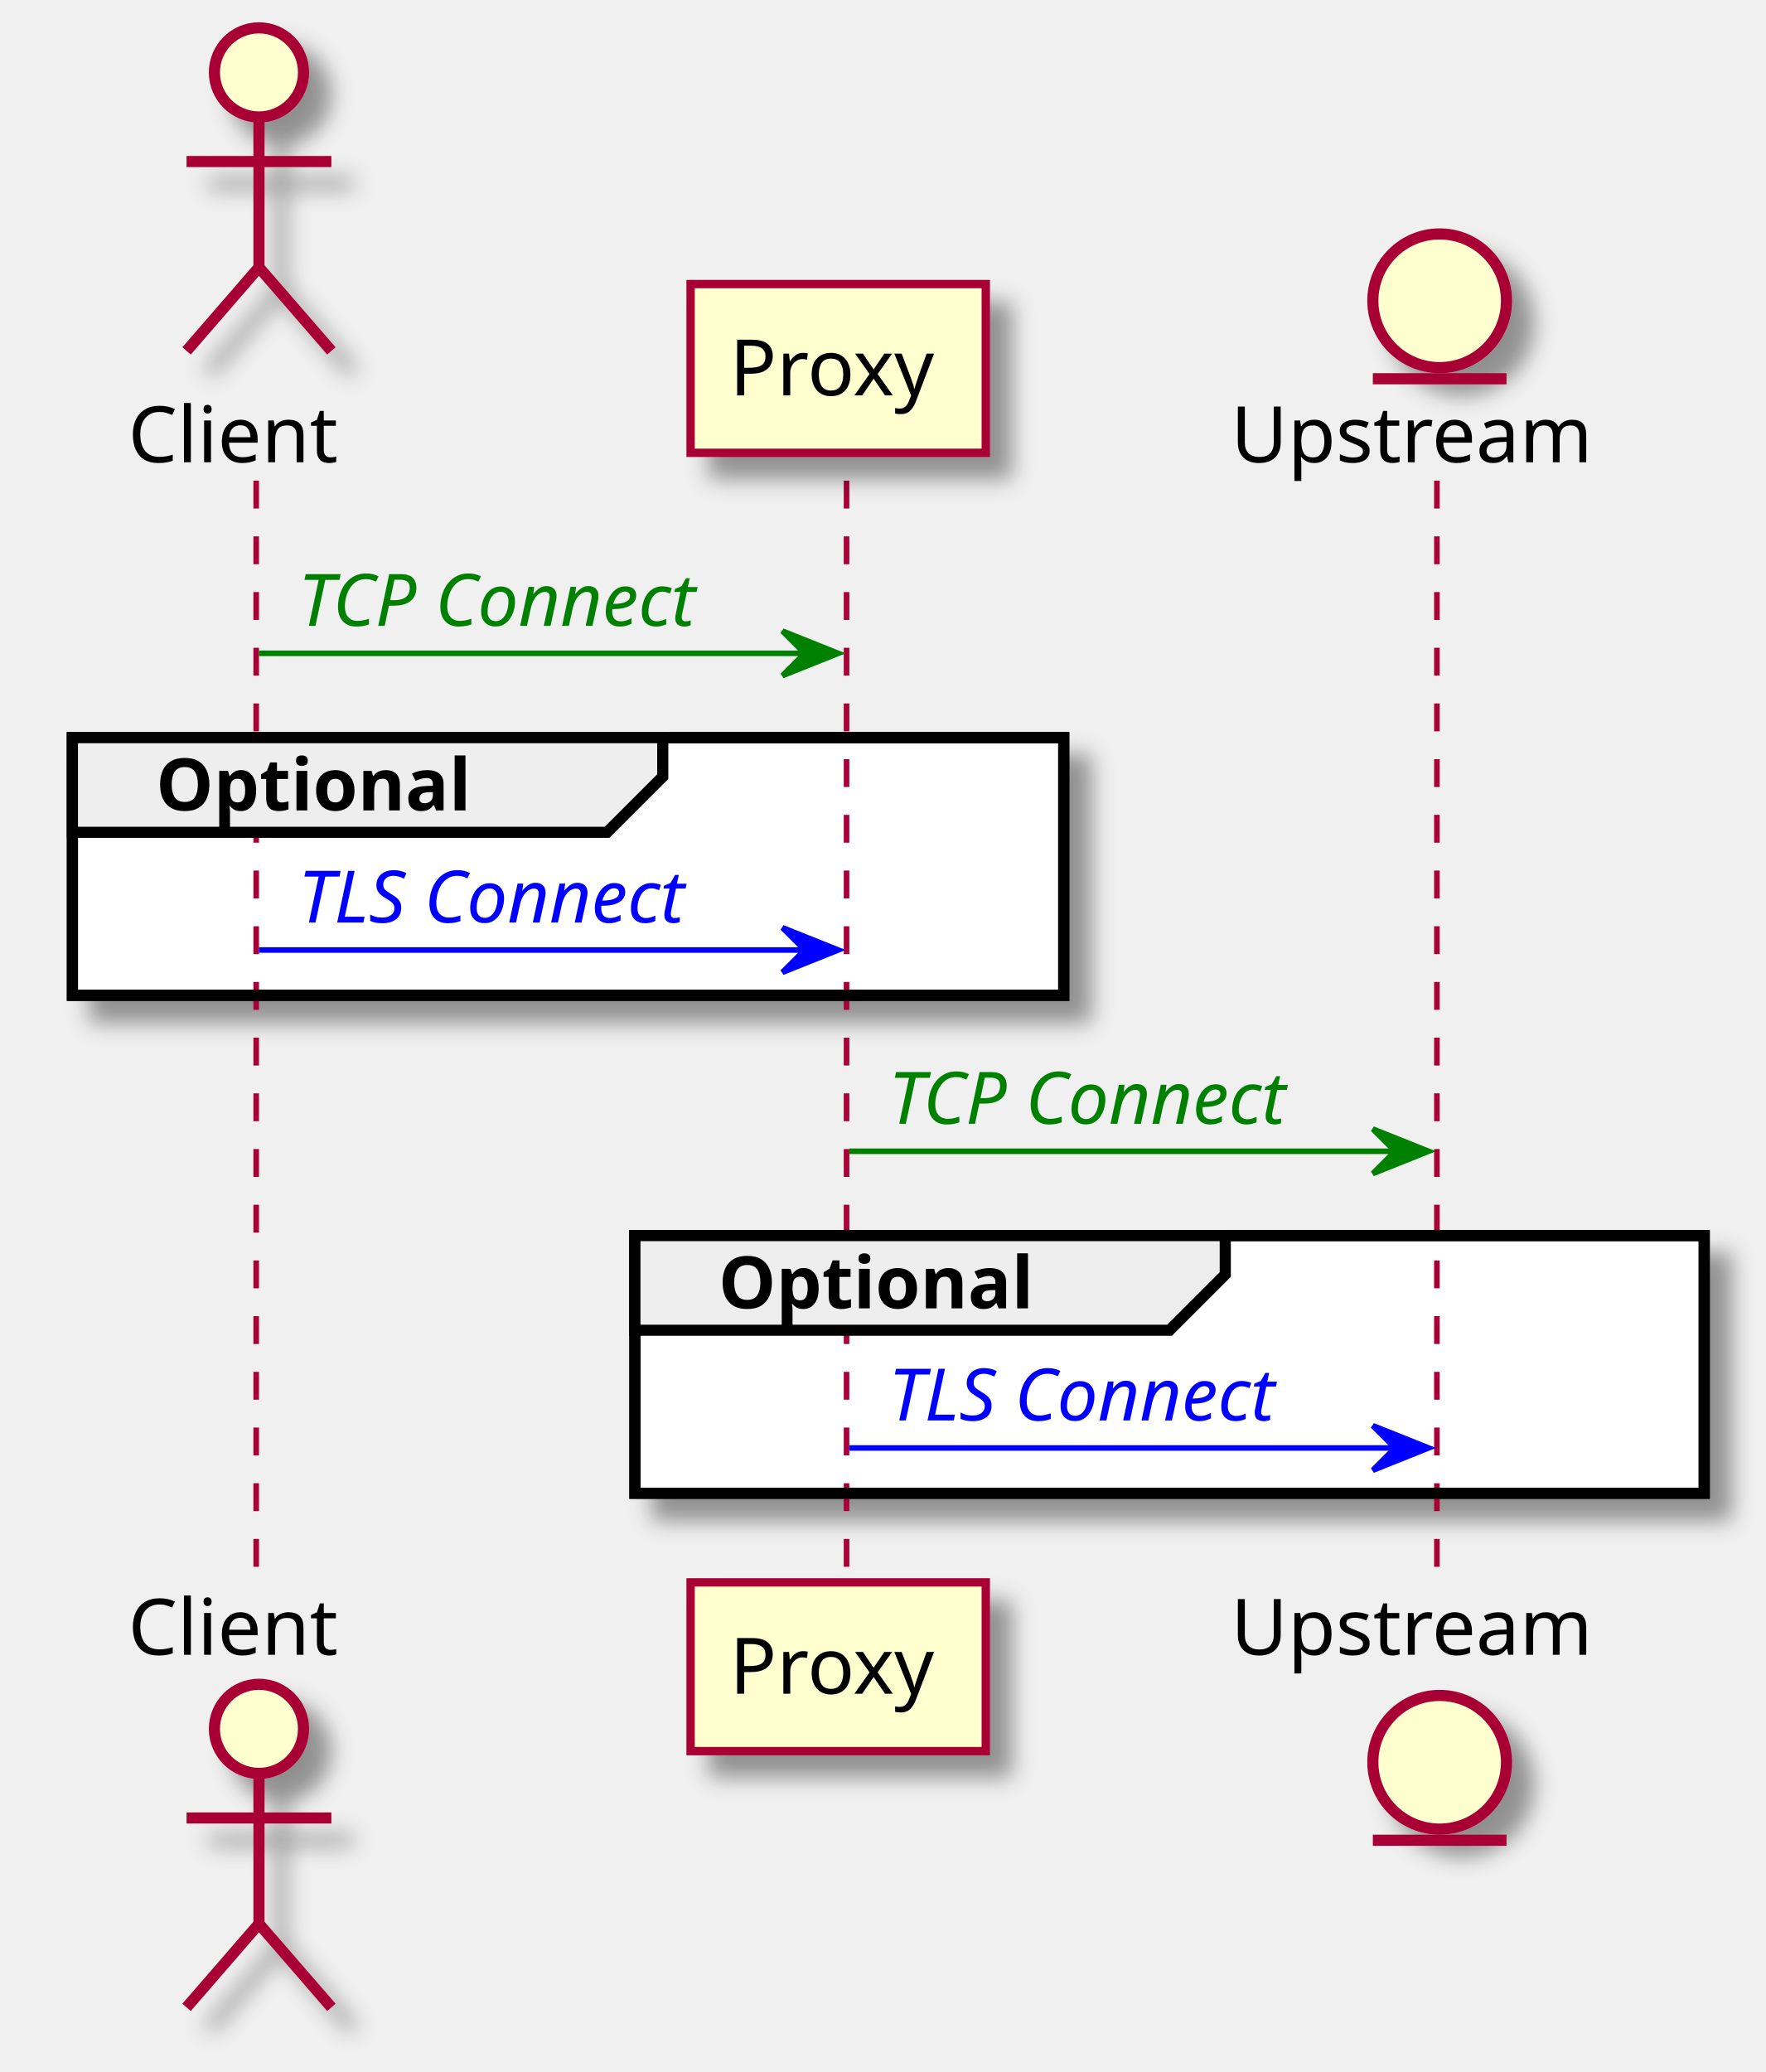
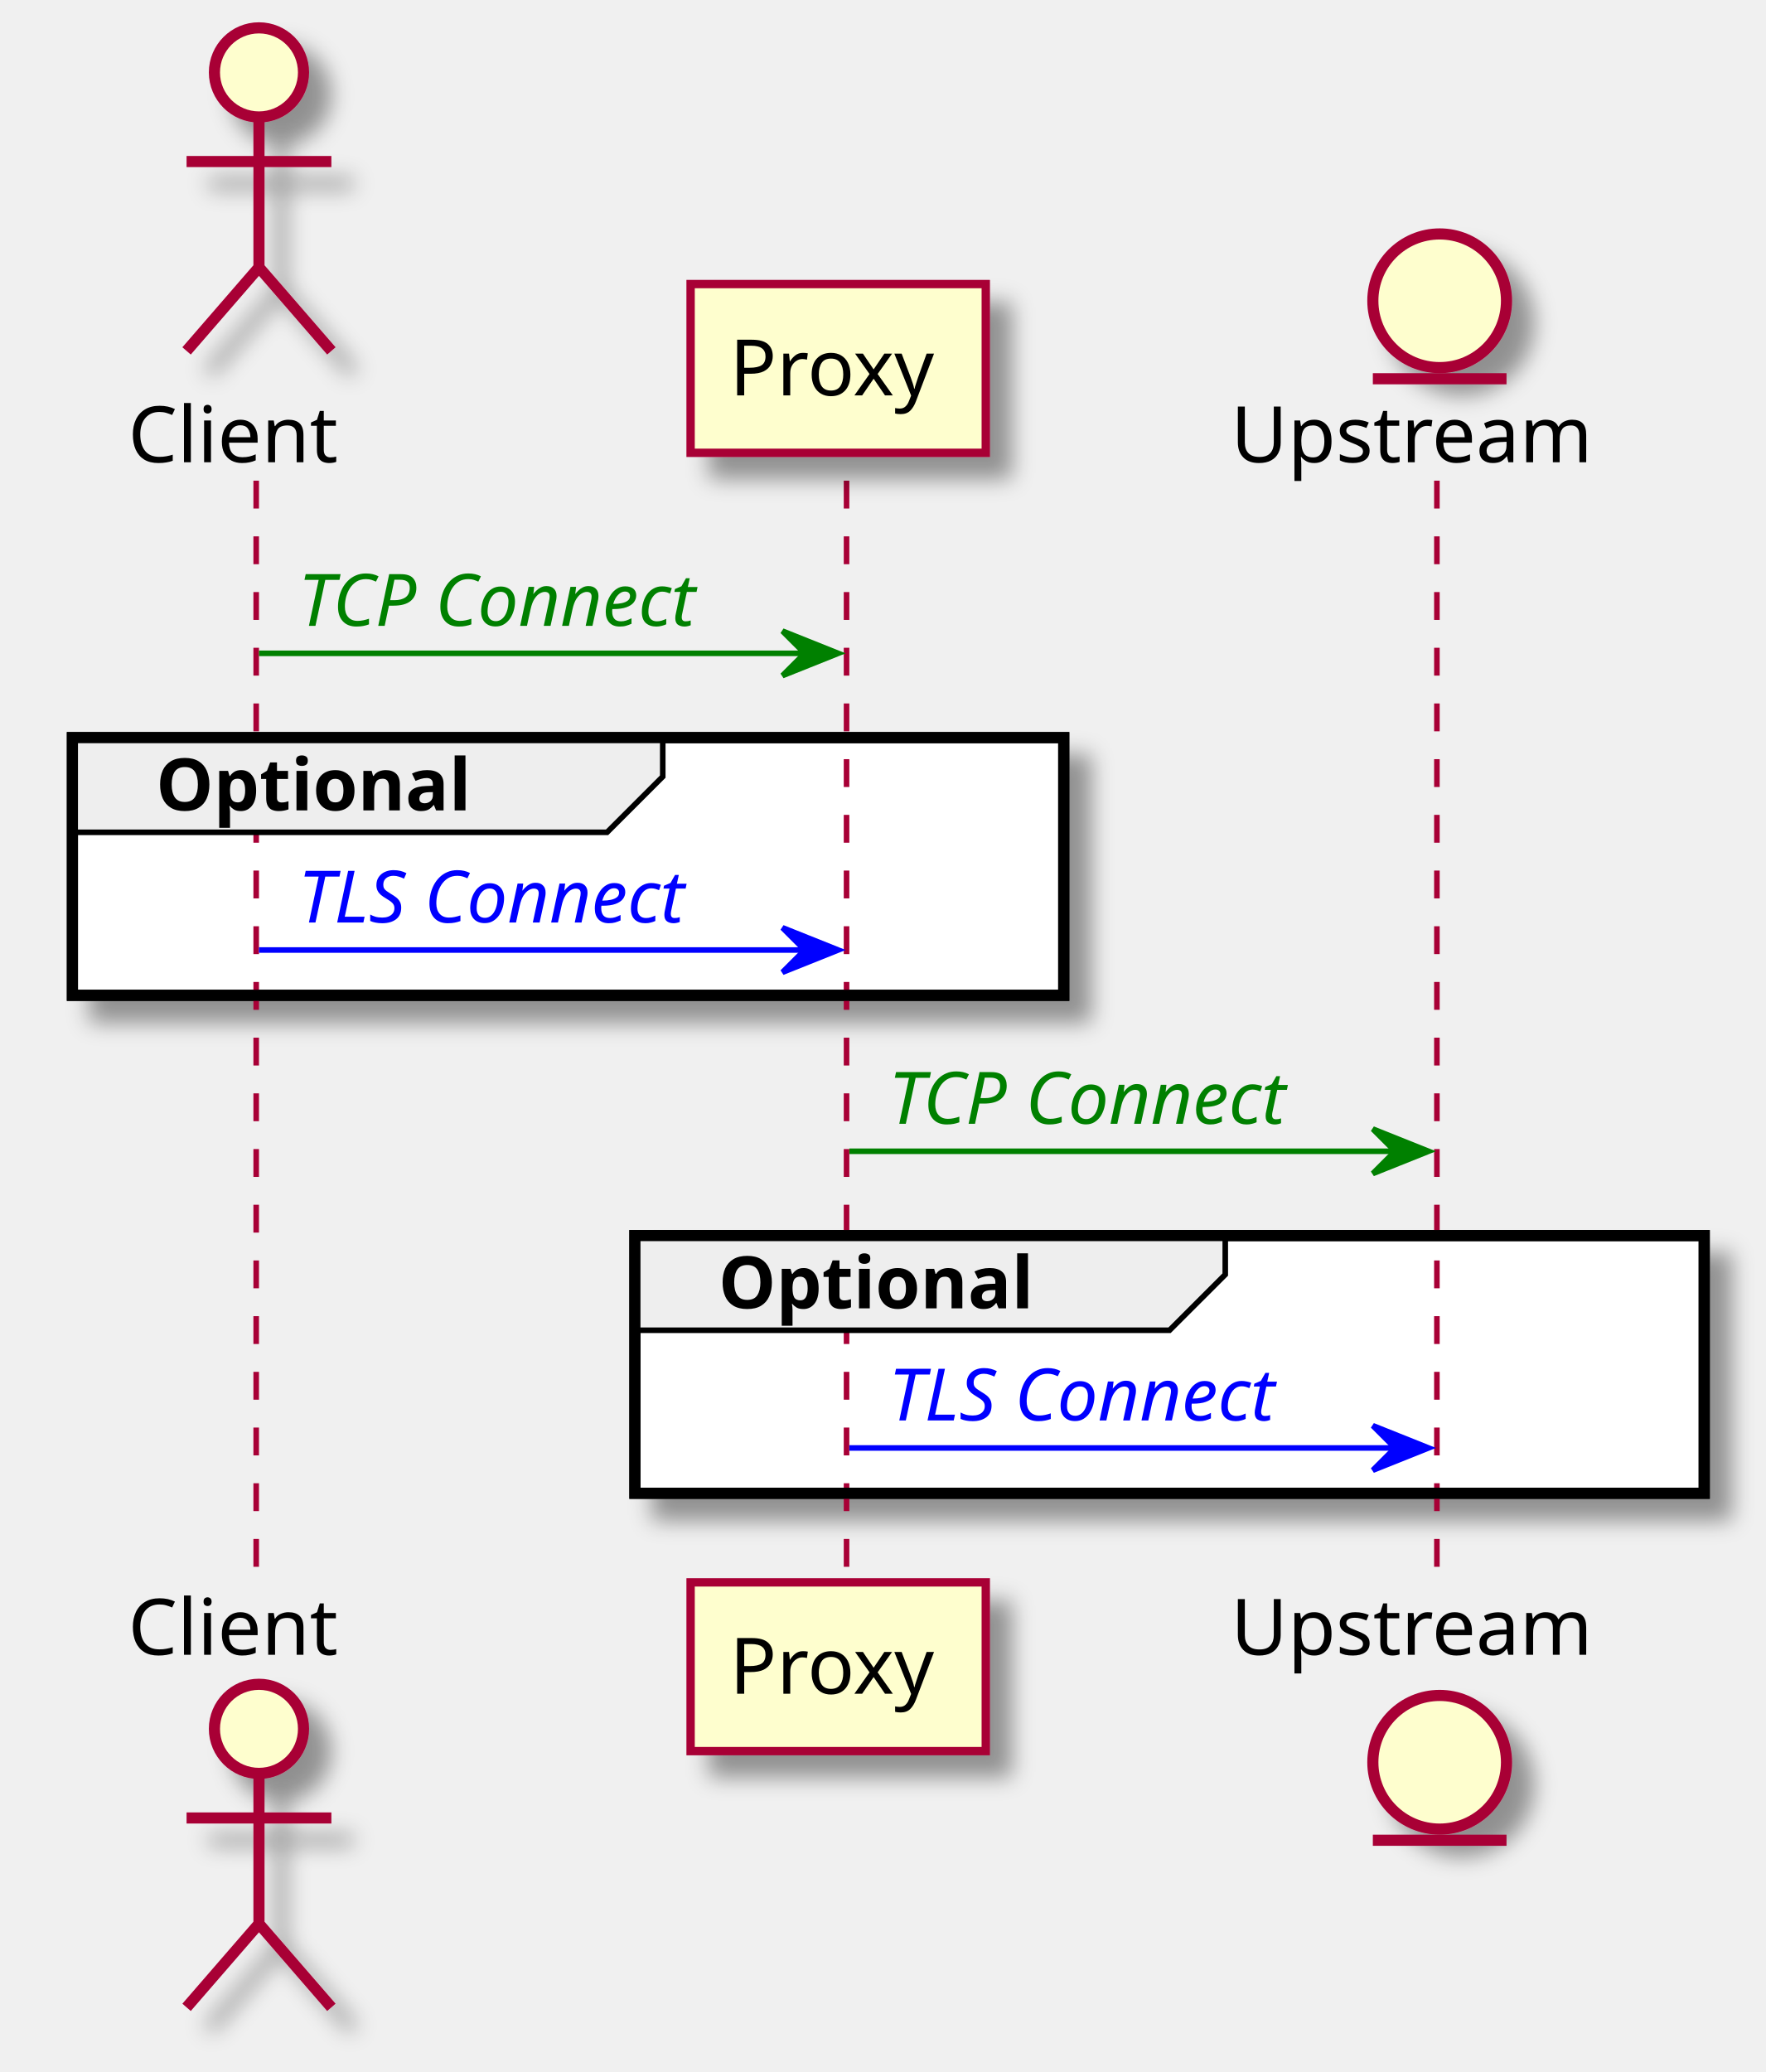
<svg xmlns="http://www.w3.org/2000/svg" contentScriptType="application/ecmascript" contentStyleType="text/css" height="372px" preserveAspectRatio="none" style="width:317px;height:372px;" version="1.1" viewBox="0 0 317 372" width="317px" zoomAndPan="magnify">
  <defs>
    <filter height="300%" id="f1bftuayiilikc" width="300%" x="-1" y="-1">
      <feGaussianBlur result="blurOut" stdDeviation="2.0" />
      <feColorMatrix in="blurOut" result="blurOut2" type="matrix" values="0 0 0 0 0 0 0 0 0 0 0 0 0 0 0 0 0 0 .4 0" />
      <feOffset dx="4.0" dy="4.0" in="blurOut2" result="blurOut3" />
      <feBlend in="SourceGraphic" in2="blurOut3" mode="normal" />
    </filter>
  </defs>
  <g>
    <rect fill="#FFFFFF" filter="url(#f1bftuayiilikc)" height="46.266" style="stroke: #000000; stroke-width: 2.0;" width="178" x="13" y="132.43" />
    <rect fill="#FFFFFF" filter="url(#f1bftuayiilikc)" height="46.266" style="stroke: #000000; stroke-width: 2.0;" width="192" x="114" y="221.828" />
    <line style="stroke: #A80036; stroke-width: 1.0; stroke-dasharray: 5.0,5.0;" x1="46" x2="46" y1="86.297" y2="285.094" />
    <line style="stroke: #A80036; stroke-width: 1.0; stroke-dasharray: 5.0,5.0;" x1="152" x2="152" y1="86.297" y2="285.094" />
    <line style="stroke: #A80036; stroke-width: 1.0; stroke-dasharray: 5.0,5.0;" x1="258" x2="258" y1="86.297" y2="285.094" />
    <text fill="#000000" font-family="sans-serif" font-size="14" lengthAdjust="spacingAndGlyphs" textLength="41" x="23" y="82.995">Client</text>
    <ellipse cx="46.5" cy="13" fill="#FEFECE" filter="url(#f1bftuayiilikc)" rx="8" ry="8" style="stroke: #A80036; stroke-width: 2.0;" />
-     <path d="M46.5,21 L46.5,48 M33.5,29 L59.5,29 M46.5,48 L33.5,63 M46.5,48 L59.5,63 " fill="#FEFECE" filter="url(#f1bftuayiilikc)" style="stroke: #A80036; stroke-width: 2.0;" />
+     <path d="M46.5,21 L46.5,48 M33.5,29 L59.5,29 M46.5,48 L33.5,63 M46.5,48 L59.5,63 " fill="none" filter="url(#f1bftuayiilikc)" style="stroke: #A80036; stroke-width: 2.0;" />
    <text fill="#000000" font-family="sans-serif" font-size="14" lengthAdjust="spacingAndGlyphs" textLength="41" x="23" y="297.089">Client</text>
    <ellipse cx="46.5" cy="310.391" fill="#FEFECE" filter="url(#f1bftuayiilikc)" rx="8" ry="8" style="stroke: #A80036; stroke-width: 2.0;" />
-     <path d="M46.5,318.391 L46.5,345.391 M33.5,326.391 L59.5,326.391 M46.5,345.391 L33.5,360.391 M46.5,345.391 L59.5,360.391 " fill="#FEFECE" filter="url(#f1bftuayiilikc)" style="stroke: #A80036; stroke-width: 2.0;" />
+     <path d="M46.5,318.391 L46.5,345.391 M33.5,326.391 L59.5,326.391 M46.5,345.391 L33.5,360.391 M46.5,345.391 L59.5,360.391 " fill="none" filter="url(#f1bftuayiilikc)" style="stroke: #A80036; stroke-width: 2.0;" />
    <rect fill="#FEFECE" filter="url(#f1bftuayiilikc)" height="30.297" style="stroke: #A80036; stroke-width: 1.5;" width="53" x="124" y="51" />
    <text fill="#000000" font-family="sans-serif" font-size="14" lengthAdjust="spacingAndGlyphs" textLength="39" x="131" y="70.995">Proxy</text>
    <rect fill="#FEFECE" filter="url(#f1bftuayiilikc)" height="30.297" style="stroke: #A80036; stroke-width: 1.5;" width="53" x="124" y="284.094" />
    <text fill="#000000" font-family="sans-serif" font-size="14" lengthAdjust="spacingAndGlyphs" textLength="39" x="131" y="304.089">Proxy</text>
    <text fill="#000000" font-family="sans-serif" font-size="14" lengthAdjust="spacingAndGlyphs" textLength="69" x="221" y="82.995">Upstream</text>
    <ellipse cx="258.5" cy="54" fill="#FEFECE" filter="url(#f1bftuayiilikc)" rx="12" ry="12" style="stroke: #A80036; stroke-width: 2.0;" />
    <line style="stroke: #A80036; stroke-width: 2.0;" x1="246.5" x2="270.5" y1="68" y2="68" />
    <text fill="#000000" font-family="sans-serif" font-size="14" lengthAdjust="spacingAndGlyphs" textLength="69" x="221" y="297.089">Upstream</text>
    <ellipse cx="258.5" cy="316.391" fill="#FEFECE" filter="url(#f1bftuayiilikc)" rx="12" ry="12" style="stroke: #A80036; stroke-width: 2.0;" />
    <line style="stroke: #A80036; stroke-width: 2.0;" x1="246.5" x2="270.5" y1="330.391" y2="330.391" />
    <polygon fill="#008000" points="140.5,113.297,150.5,117.297,140.5,121.297,144.5,117.297" style="stroke: #008000; stroke-width: 1.0;" />
    <line style="stroke: #008000; stroke-width: 1.0;" x1="46.5" x2="146.5" y1="117.297" y2="117.297" />
    <text fill="#008000" font-family="sans-serif" font-size="13" font-style="italic" lengthAdjust="spacingAndGlyphs" textLength="82" x="53.5" y="112.364">TCP Connect</text>
+     <path d="M13,132.43 L119,132.43 L119,139.43 L109,149.43 L13,149.43 L13,132.43 " fill="#EEEEEE" style="stroke: #000000; stroke-width: 1.0;" />
    <rect fill="none" height="46.266" style="stroke: #000000; stroke-width: 2.0;" width="178" x="13" y="132.43" />
-     <polygon fill="#EEEEEE" points="13,132.43,119,132.43,119,139.43,109,149.43,13,149.43,13,132.43" style="stroke: #000000; stroke-width: 2.0;" />
    <text fill="#000000" font-family="sans-serif" font-size="13" font-weight="bold" lengthAdjust="spacingAndGlyphs" textLength="61" x="28" y="145.497">Optional</text>
    <polygon fill="#0000FF" points="140.5,166.562,150.5,170.562,140.5,174.562,144.5,170.562" style="stroke: #0000FF; stroke-width: 1.0;" />
    <line style="stroke: #0000FF; stroke-width: 1.0;" x1="46.5" x2="146.5" y1="170.562" y2="170.562" />
    <text fill="#0000FF" font-family="sans-serif" font-size="13" font-style="italic" lengthAdjust="spacingAndGlyphs" textLength="80" x="53.5" y="165.629">TLS Connect</text>
    <polygon fill="#008000" points="246.5,202.695,256.5,206.695,246.5,210.695,250.5,206.695" style="stroke: #008000; stroke-width: 1.0;" />
    <line style="stroke: #008000; stroke-width: 1.0;" x1="152.5" x2="252.5" y1="206.695" y2="206.695" />
    <text fill="#008000" font-family="sans-serif" font-size="13" font-style="italic" lengthAdjust="spacingAndGlyphs" textLength="82" x="159.5" y="201.762">TCP Connect</text>
+     <path d="M114,221.828 L220,221.828 L220,228.828 L210,238.828 L114,238.828 L114,221.828 " fill="#EEEEEE" style="stroke: #000000; stroke-width: 1.0;" />
    <rect fill="none" height="46.266" style="stroke: #000000; stroke-width: 2.0;" width="192" x="114" y="221.828" />
-     <polygon fill="#EEEEEE" points="114,221.828,220,221.828,220,228.828,210,238.828,114,238.828,114,221.828" style="stroke: #000000; stroke-width: 2.0;" />
    <text fill="#000000" font-family="sans-serif" font-size="13" font-weight="bold" lengthAdjust="spacingAndGlyphs" textLength="61" x="129" y="234.895">Optional</text>
    <polygon fill="#0000FF" points="246.5,255.961,256.5,259.961,246.5,263.961,250.5,259.961" style="stroke: #0000FF; stroke-width: 1.0;" />
    <line style="stroke: #0000FF; stroke-width: 1.0;" x1="152.5" x2="252.5" y1="259.961" y2="259.961" />
    <text fill="#0000FF" font-family="sans-serif" font-size="13" font-style="italic" lengthAdjust="spacingAndGlyphs" textLength="80" x="159.5" y="255.028">TLS Connect</text>
  </g>
</svg>
